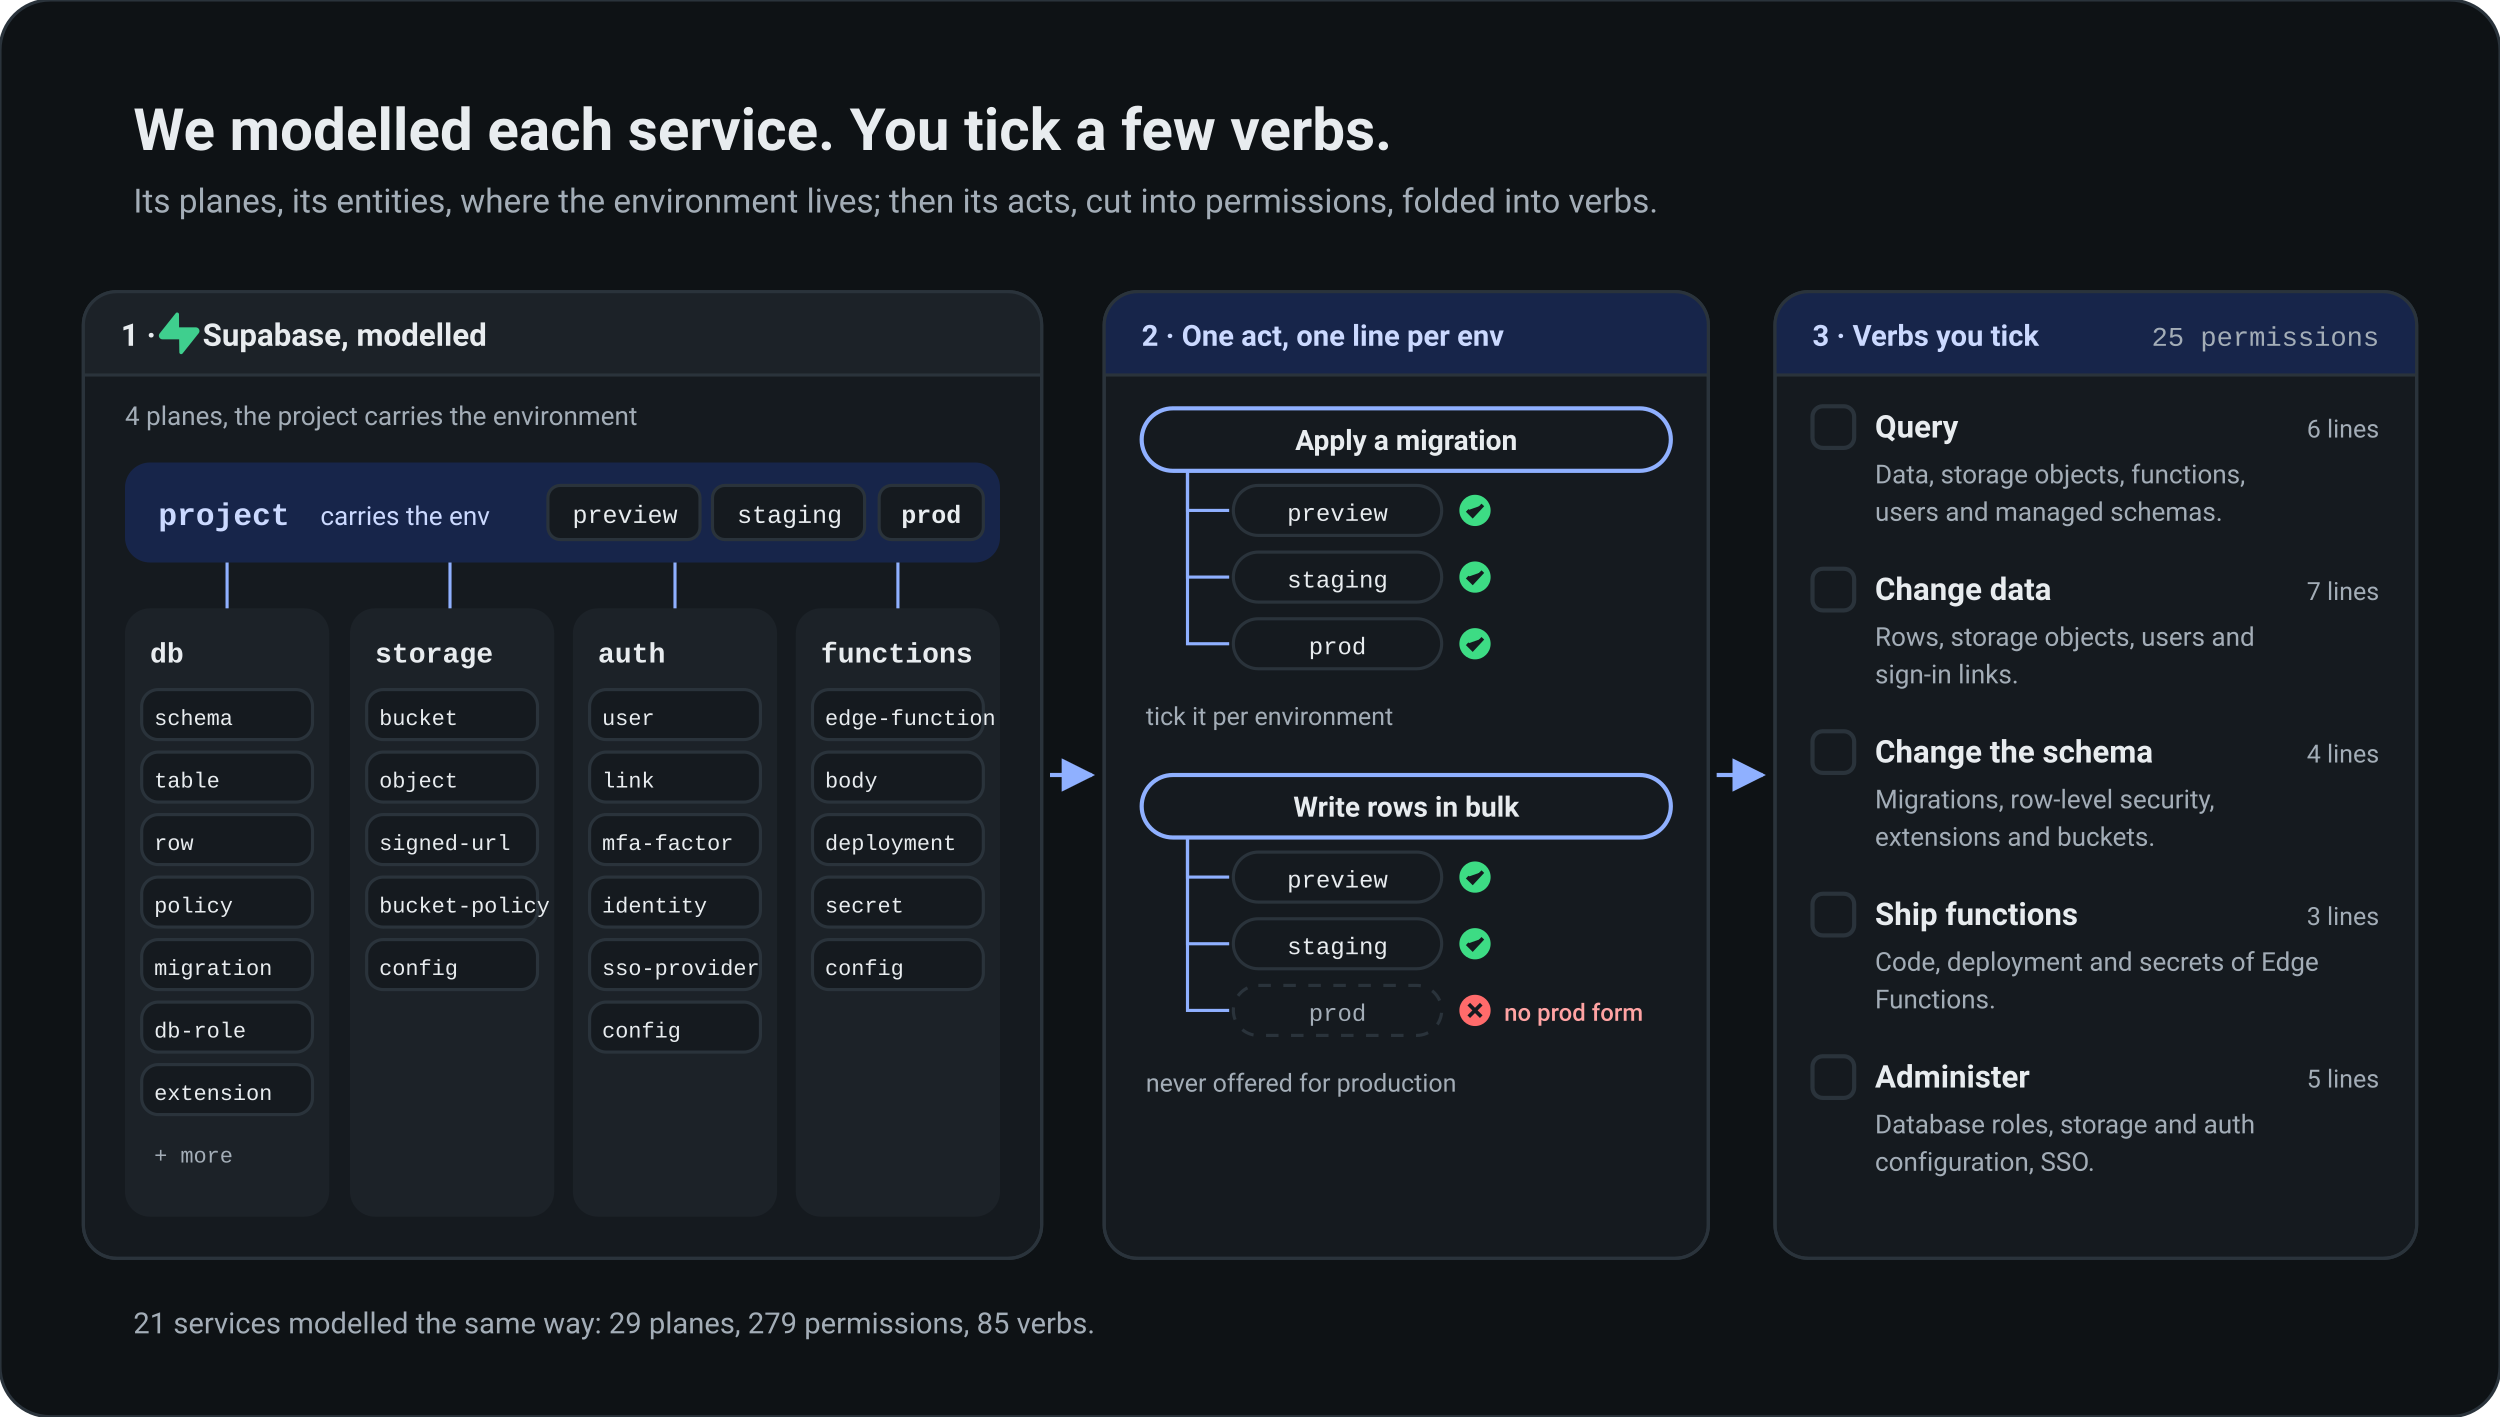
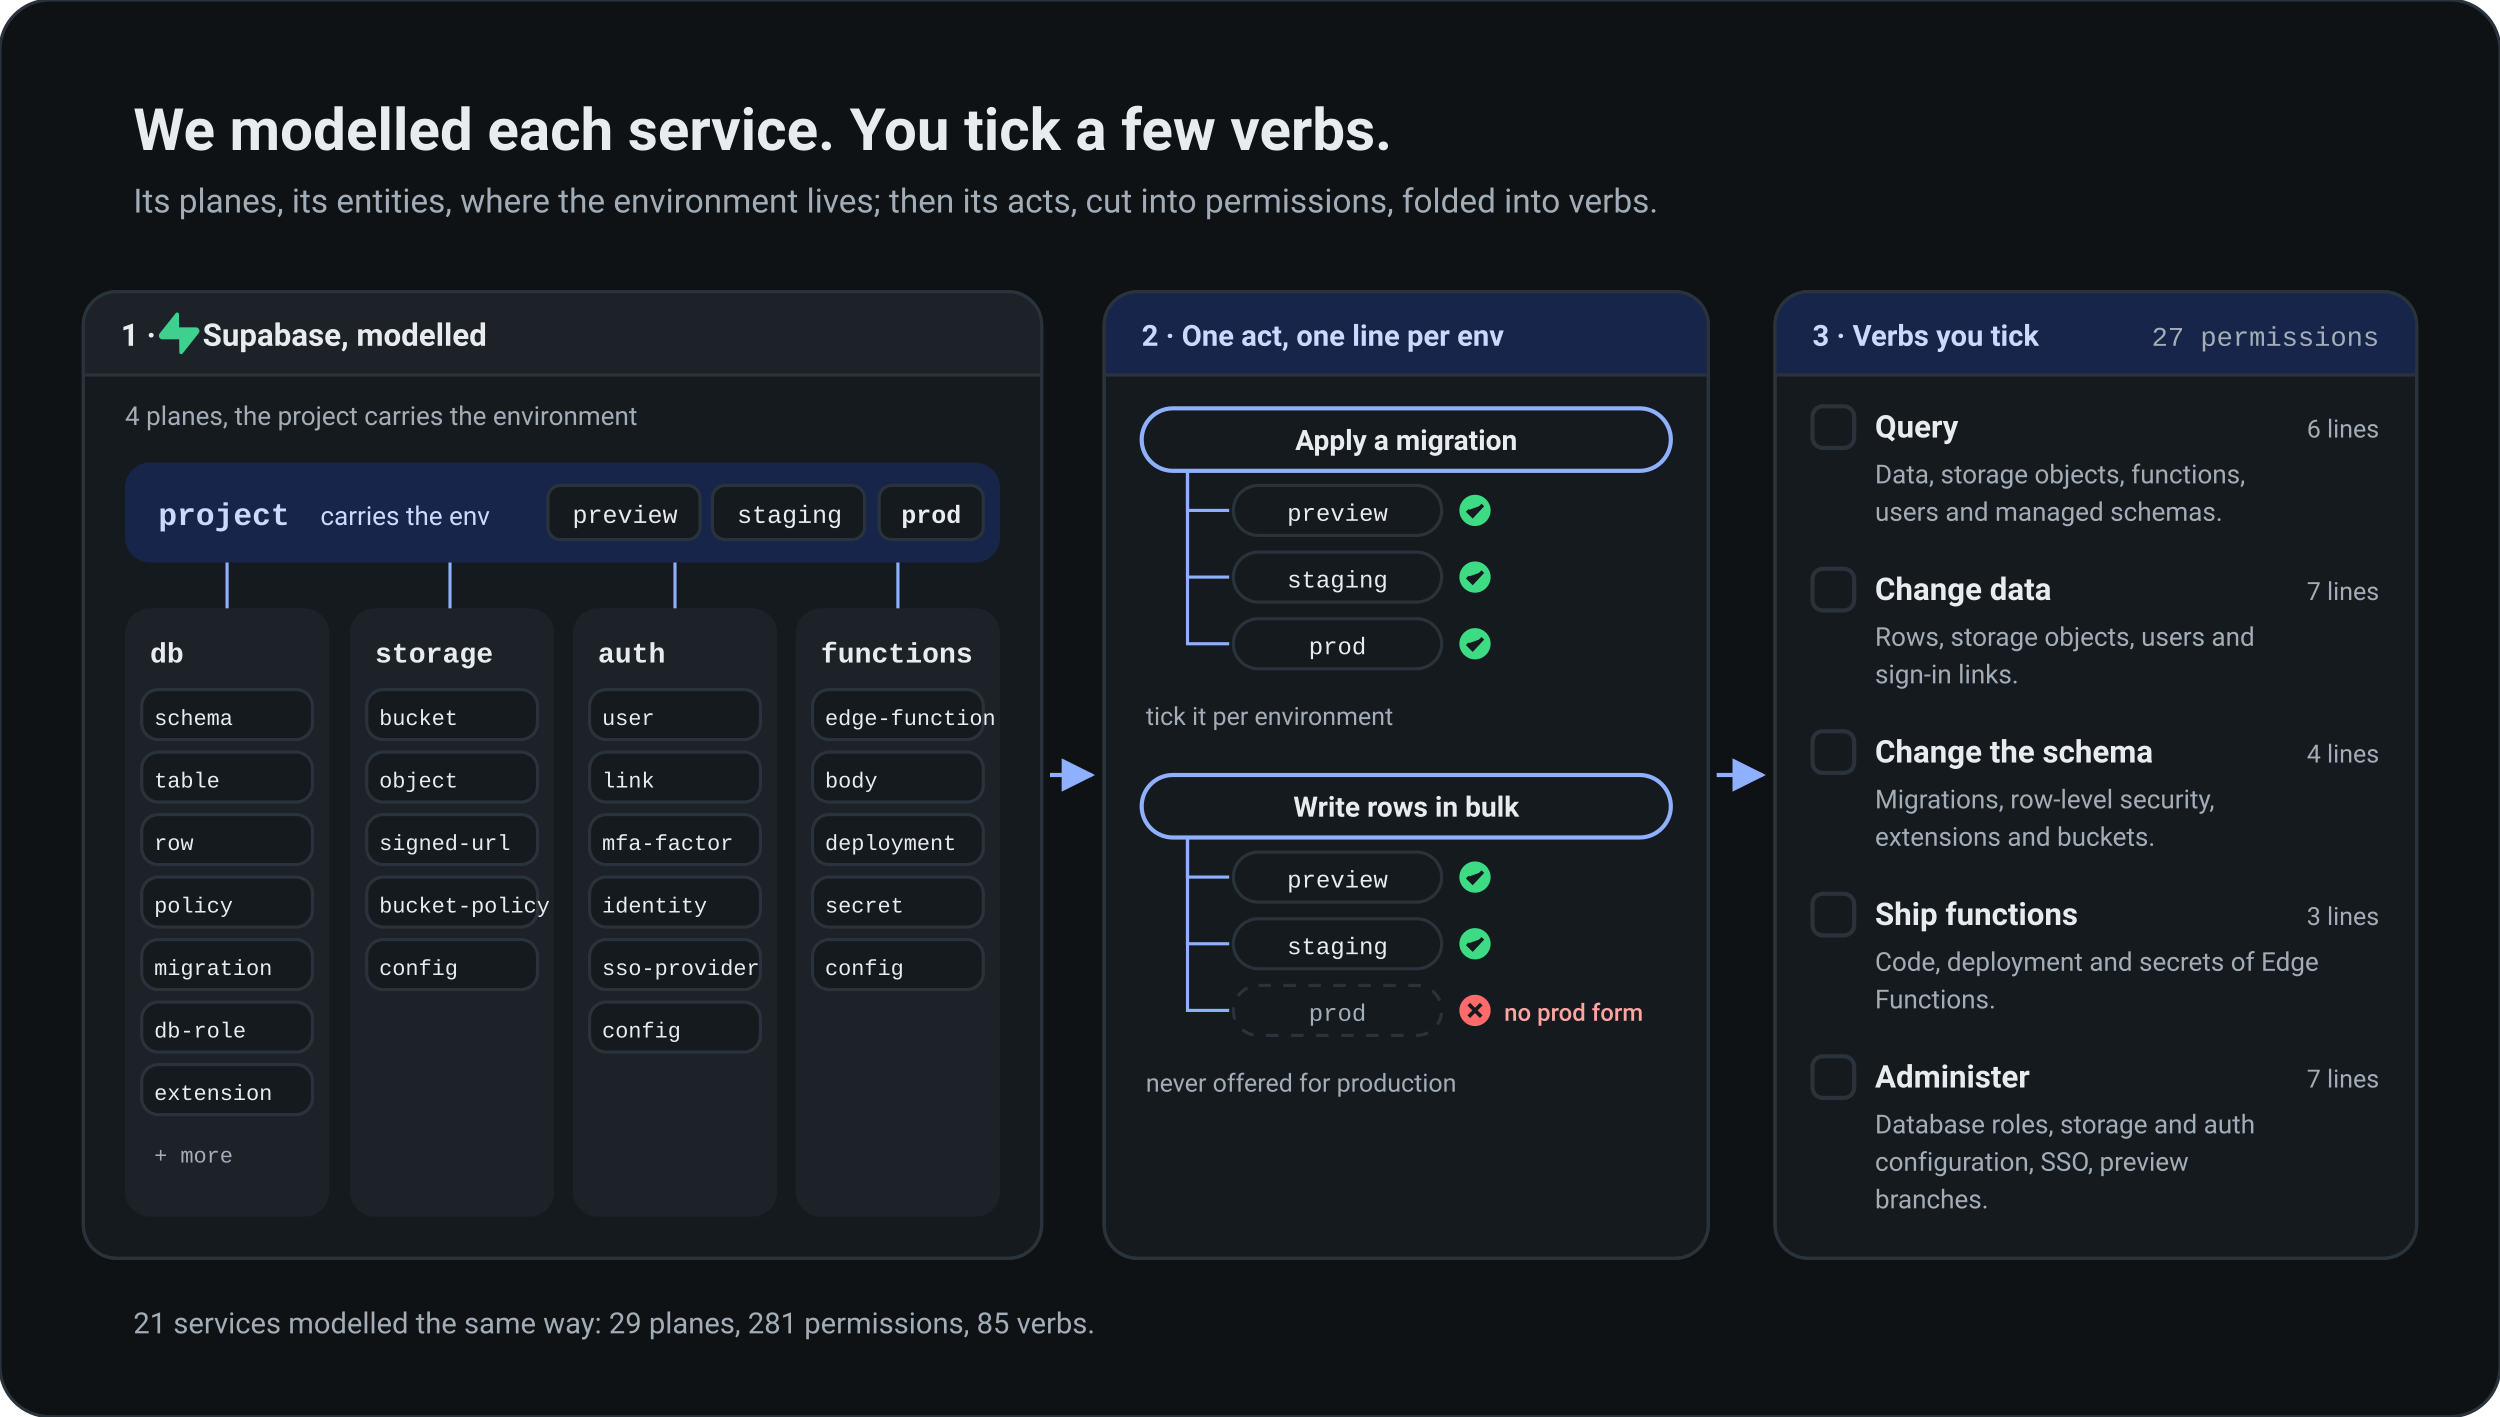
<svg xmlns="http://www.w3.org/2000/svg" viewBox="0 0 1200 680" width="1200" height="680" role="img" aria-labelledby="t d">
  <style>text{font-family:-apple-system, BlinkMacSystemFont, "Segoe UI", Roboto, Helvetica, Arial, sans-serif} .mono{font-family:ui-monospace, SFMono-Regular, Menlo, Consolas, "Liberation Mono", monospace} .b{font-weight:600} .sb{font-weight:500} .thin{stroke-width:1.5} .mid{stroke-width:2} .thick{stroke-width:2.5} .dash{stroke-dasharray:6 6} .nofill{fill:none} .bg{fill:#0E1215} .surface{fill:#151A1F} .ink{fill:#E8ECEF} .muted{fill:#A3ADB7} .line{stroke:#2A333B} .lineF{fill:#2A333B} .accent{fill:#8FB0FF} .accentS{stroke:#8FB0FF} .accentSoft{fill:#17254A} .accentInk{fill:#CBD9FF} .accentInkS{stroke:#CBD9FF} .vault{fill:#1C2228} .human{fill:#3CC9BD} .humanS{stroke:#3CC9BD} .humanSoft{fill:#0D302D} .humanInk{fill:#8EE6DC} .agent{fill:#A990F0} .agentS{stroke:#A990F0} .agentSoft{fill:#26203D} .agentInk{fill:#D6CBFA} .ok{fill:#3DDC84} .okS{stroke:#3DDC84} .okSoft{fill:#0D3320} .okInk{fill:#7EEAAA} .ask{fill:#8FB0FF} .askS{stroke:#8FB0FF} .askSoft{fill:#17254A} .askInk{fill:#CBD9FF} .stop{fill:#FF6B6B} .stopS{stroke:#FF6B6B} .stopSoft{fill:#3F1215} .stopInk{fill:#FFA3A3} .r1{fill:#A1E3B7} .r1Soft{fill:#173221} .r1B{stroke:#2C5A3B} .r2{fill:#C8D2DD} .r2Soft{fill:#282C30} .r2B{stroke:#41474E} .r3{fill:#EAC3E5} .r3Soft{fill:#342633} .r3B{stroke:#5A4058} .r4{fill:#FFBCEE} .r4Soft{fill:#48203C} .r4B{stroke:#74365F} .inkS{stroke:#E8ECEF} .mutedS{stroke:#A3ADB7} .term{fill:#0B0E11} .termInk{fill:#E6EAEE} .termMuted{fill:#8B96A1} .termOk{fill:#5CC48A} .termAsk{fill:#9DB7FF} .termStop{fill:#F08A76} .onAccent{fill:#0E1215} .onAccentS{stroke:#0E1215} svg{--s:#151A1F}</style>
  <defs>
    <marker id="m-muted" viewBox="0 0 10 10" refX="9" refY="5" markerWidth="8" markerHeight="8" orient="auto-start-reverse">
      <path d="M0 0L10 5L0 10z" class="muted" />
    </marker>
    <marker id="m-accent" viewBox="0 0 10 10" refX="9" refY="5" markerWidth="8" markerHeight="8" orient="auto-start-reverse">
      <path d="M0 0L10 5L0 10z" class="accent" />
    </marker>
    <marker id="m-ink" viewBox="0 0 10 10" refX="9" refY="5" markerWidth="8" markerHeight="8" orient="auto-start-reverse">
      <path d="M0 0L10 5L0 10z" class="ink" />
    </marker>
    <marker id="m-ask" viewBox="0 0 10 10" refX="9" refY="5" markerWidth="8" markerHeight="8" orient="auto-start-reverse">
      <path d="M0 0L10 5L0 10z" class="ask" />
    </marker>
    <marker id="m-stop" viewBox="0 0 10 10" refX="9" refY="5" markerWidth="8" markerHeight="8" orient="auto-start-reverse">
      <path d="M0 0L10 5L0 10z" class="stop" />
    </marker>
    <marker id="m-ok" viewBox="0 0 10 10" refX="9" refY="5" markerWidth="8" markerHeight="8" orient="auto-start-reverse">
      <path d="M0 0L10 5L0 10z" class="ok" />
    </marker>
    <marker id="m-agent" viewBox="0 0 10 10" refX="9" refY="5" markerWidth="8" markerHeight="8" orient="auto-start-reverse">
      <path d="M0 0L10 5L0 10z" class="agent" />
    </marker>
    <marker id="m-human" viewBox="0 0 10 10" refX="9" refY="5" markerWidth="8" markerHeight="8" orient="auto-start-reverse">
      <path d="M0 0L10 5L0 10z" class="human" />
    </marker>
  </defs>
  <rect x="0" y="0" width="1200" height="680" rx="24" class="bg line thin" />
  <text x="64" y="72" font-size="28" text-anchor="start" class="ink b" xml:space="preserve">We modelled each service. You tick a few verbs.</text>
  <text x="64" y="102" font-size="16" text-anchor="start" class="muted" xml:space="preserve">Its planes, its entities, where the environment lives; then its acts, cut into permissions, folded into verbs.</text>
  <rect x="40" y="140" width="460" height="464" rx="16" class="surface line thin" />
  <rect x="40" y="140" width="460" height="40" rx="16" class="vault" />
  <rect x="40" y="164" width="460" height="16" class="vault" />
  <line x1="40" y1="180" x2="500" y2="180" class="line thin" />
  <rect x="40" y="140" width="460" height="464" rx="16" class="nofill line thin" />
  <text x="58" y="166" font-size="15" text-anchor="start" class="ink b" xml:space="preserve">1 ·      Supabase, modelled</text>
  <g transform="translate(76 150) scale(0.8333)">
    <path d="M11.9 1.036c-.015-.986-1.26-1.41-1.874-.637L.764 12.05C-.33 13.427.65 15.455 2.409 15.455h9.579l.113 7.51c.014.985 1.259 1.408 1.873.636l9.262-11.653c1.093-1.375.113-3.403-1.645-3.403h-9.642z" fill="#3FCF8E" />
  </g>
  <text x="60" y="204" font-size="12.5" text-anchor="start" class="muted" xml:space="preserve">4 planes, the project carries the environment</text>
  <rect x="60" y="222" width="420" height="48" rx="12" class="accentSoft" />
  <text x="76" y="252" font-size="15" text-anchor="start" class="accentInk mono b" xml:space="preserve">project</text>
  <text x="153.8" y="252" font-size="12.5" text-anchor="start" class="accentInk" xml:space="preserve">carries the env</text>
  <rect x="422" y="233" width="50" height="26" rx="6" class="surface line thin" />
  <text x="447" y="251" font-size="12" text-anchor="middle" class="ink b mono" xml:space="preserve">prod</text>
  <rect x="342" y="233" width="73" height="26" rx="6" class="surface line thin" />
  <text x="379" y="251" font-size="12" text-anchor="middle" class="ink sb mono" xml:space="preserve">staging</text>
  <rect x="263" y="233" width="73" height="26" rx="6" class="surface line thin" />
  <text x="300" y="251" font-size="12" text-anchor="middle" class="ink sb mono" xml:space="preserve">preview</text>
  <rect x="60" y="292" width="98" height="292" rx="12" class="vault" />
  <line x1="109" y1="270" x2="109" y2="292" class="accentS thin" />
  <text x="72" y="318" font-size="13.5" text-anchor="start" class="ink mono b" xml:space="preserve">db</text>
  <rect x="68" y="331" width="82" height="24" rx="8" class="surface line thin" />
  <text x="74" y="348" font-size="10.5" text-anchor="start" class="ink mono" xml:space="preserve">schema</text>
  <rect x="68" y="361" width="82" height="24" rx="8" class="surface line thin" />
  <text x="74" y="378" font-size="10.5" text-anchor="start" class="ink mono" xml:space="preserve">table</text>
  <rect x="68" y="391" width="82" height="24" rx="8" class="surface line thin" />
  <text x="74" y="408" font-size="10.5" text-anchor="start" class="ink mono" xml:space="preserve">row</text>
  <rect x="68" y="421" width="82" height="24" rx="8" class="surface line thin" />
  <text x="74" y="438" font-size="10.5" text-anchor="start" class="ink mono" xml:space="preserve">policy</text>
  <rect x="68" y="451" width="82" height="24" rx="8" class="surface line thin" />
  <text x="74" y="468" font-size="10.5" text-anchor="start" class="ink mono" xml:space="preserve">migration</text>
  <rect x="68" y="481" width="82" height="24" rx="8" class="surface line thin" />
  <text x="74" y="498" font-size="10.5" text-anchor="start" class="ink mono" xml:space="preserve">db-role</text>
  <rect x="68" y="511" width="82" height="24" rx="8" class="surface line thin" />
  <text x="74" y="528" font-size="10.5" text-anchor="start" class="ink mono" xml:space="preserve">extension</text>
  <text x="74" y="558" font-size="10.5" text-anchor="start" class="muted mono" xml:space="preserve">+ more</text>
  <rect x="168" y="292" width="98" height="292" rx="12" class="vault" />
  <line x1="216" y1="270" x2="216" y2="292" class="accentS thin" />
  <text x="180" y="318" font-size="13.5" text-anchor="start" class="ink mono b" xml:space="preserve">storage</text>
  <rect x="176" y="331" width="82" height="24" rx="8" class="surface line thin" />
  <text x="182" y="348" font-size="10.5" text-anchor="start" class="ink mono" xml:space="preserve">bucket</text>
  <rect x="176" y="361" width="82" height="24" rx="8" class="surface line thin" />
  <text x="182" y="378" font-size="10.5" text-anchor="start" class="ink mono" xml:space="preserve">object</text>
  <rect x="176" y="391" width="82" height="24" rx="8" class="surface line thin" />
  <text x="182" y="408" font-size="10.5" text-anchor="start" class="ink mono" xml:space="preserve">signed-url</text>
  <rect x="176" y="421" width="82" height="24" rx="8" class="surface line thin" />
  <text x="182" y="438" font-size="10.5" text-anchor="start" class="ink mono" xml:space="preserve">bucket-policy</text>
  <rect x="176" y="451" width="82" height="24" rx="8" class="surface line thin" />
  <text x="182" y="468" font-size="10.5" text-anchor="start" class="ink mono" xml:space="preserve">config</text>
  <rect x="275" y="292" width="98" height="292" rx="12" class="vault" />
  <line x1="324" y1="270" x2="324" y2="292" class="accentS thin" />
  <text x="287" y="318" font-size="13.5" text-anchor="start" class="ink mono b" xml:space="preserve">auth</text>
  <rect x="283" y="331" width="82" height="24" rx="8" class="surface line thin" />
  <text x="289" y="348" font-size="10.5" text-anchor="start" class="ink mono" xml:space="preserve">user</text>
  <rect x="283" y="361" width="82" height="24" rx="8" class="surface line thin" />
  <text x="289" y="378" font-size="10.5" text-anchor="start" class="ink mono" xml:space="preserve">link</text>
  <rect x="283" y="391" width="82" height="24" rx="8" class="surface line thin" />
  <text x="289" y="408" font-size="10.5" text-anchor="start" class="ink mono" xml:space="preserve">mfa-factor</text>
  <rect x="283" y="421" width="82" height="24" rx="8" class="surface line thin" />
  <text x="289" y="438" font-size="10.5" text-anchor="start" class="ink mono" xml:space="preserve">identity</text>
  <rect x="283" y="451" width="82" height="24" rx="8" class="surface line thin" />
  <text x="289" y="468" font-size="10.5" text-anchor="start" class="ink mono" xml:space="preserve">sso-provider</text>
  <rect x="283" y="481" width="82" height="24" rx="8" class="surface line thin" />
  <text x="289" y="498" font-size="10.5" text-anchor="start" class="ink mono" xml:space="preserve">config</text>
  <rect x="382" y="292" width="98" height="292" rx="12" class="vault" />
  <line x1="431" y1="270" x2="431" y2="292" class="accentS thin" />
  <text x="394" y="318" font-size="13.5" text-anchor="start" class="ink mono b" xml:space="preserve">functions</text>
  <rect x="390" y="331" width="82" height="24" rx="8" class="surface line thin" />
  <text x="396" y="348" font-size="10.5" text-anchor="start" class="ink mono" xml:space="preserve">edge-function</text>
  <rect x="390" y="361" width="82" height="24" rx="8" class="surface line thin" />
  <text x="396" y="378" font-size="10.5" text-anchor="start" class="ink mono" xml:space="preserve">body</text>
  <rect x="390" y="391" width="82" height="24" rx="8" class="surface line thin" />
  <text x="396" y="408" font-size="10.5" text-anchor="start" class="ink mono" xml:space="preserve">deployment</text>
  <rect x="390" y="421" width="82" height="24" rx="8" class="surface line thin" />
  <text x="396" y="438" font-size="10.5" text-anchor="start" class="ink mono" xml:space="preserve">secret</text>
  <rect x="390" y="451" width="82" height="24" rx="8" class="surface line thin" />
  <text x="396" y="468" font-size="10.5" text-anchor="start" class="ink mono" xml:space="preserve">config</text>
  <path d="M504 372 L 524 372" class="nofill accentS mid" marker-end="url(#m-accent)" />
  <rect x="530" y="140" width="290" height="464" rx="16" class="surface line thin" />
  <rect x="530" y="140" width="290" height="40" rx="16" class="accentSoft" />
  <rect x="530" y="164" width="290" height="16" class="accentSoft" />
  <line x1="530" y1="180" x2="820" y2="180" class="line thin" />
  <rect x="530" y="140" width="290" height="464" rx="16" class="nofill line thin" />
  <text x="548" y="166" font-size="14" text-anchor="start" class="accentInk b" xml:space="preserve">2 · One act, one line per env</text>
  <rect x="548" y="196" width="254" height="30" rx="15" class="surface accentS mid" />
  <text x="675.0" y="216" font-size="13.5" text-anchor="middle" class="ink b" xml:space="preserve">Apply a migration</text>
  <path d="M570 226 V 245 H 590" class="nofill accentS thin" />
  <rect x="592" y="233" width="100" height="24" rx="12" class="surface line thin" />
  <text x="642" y="250" font-size="11.5" text-anchor="middle" class="ink sb mono" xml:space="preserve">preview</text>
  <g transform="translate(708 245) scale(0.75) translate(-708 -245)">
    <circle cx="708" cy="245" r="10" class="ok" />
    <path d="M703 245 l3.5 3.5 l6.5 -7" fill="none" class="surface" stroke-width="2.4" stroke="#151A1F" />
  </g>
  <path d="M570 226 V 277 H 590" class="nofill accentS thin" />
  <rect x="592" y="265" width="100" height="24" rx="12" class="surface line thin" />
  <text x="642" y="282" font-size="11.5" text-anchor="middle" class="ink sb mono" xml:space="preserve">staging</text>
  <g transform="translate(708 277) scale(0.75) translate(-708 -277)">
    <circle cx="708" cy="277" r="10" class="ok" />
    <path d="M703 277 l3.5 3.5 l6.5 -7" fill="none" class="surface" stroke-width="2.4" stroke="#151A1F" />
  </g>
  <path d="M570 226 V 309 H 590" class="nofill accentS thin" />
  <rect x="592" y="297" width="100" height="24" rx="12" class="surface line thin" />
  <text x="642" y="314" font-size="11.5" text-anchor="middle" class="ink sb mono" xml:space="preserve">prod</text>
  <g transform="translate(708 309) scale(0.75) translate(-708 -309)">
    <circle cx="708" cy="309" r="10" class="ok" />
    <path d="M703 309 l3.5 3.5 l6.5 -7" fill="none" class="surface" stroke-width="2.4" stroke="#151A1F" />
  </g>
  <text x="550" y="348" font-size="12" text-anchor="start" class="muted" xml:space="preserve">tick it per environment</text>
  <rect x="548" y="372" width="254" height="30" rx="15" class="surface accentS mid" />
  <text x="675.0" y="392" font-size="13.5" text-anchor="middle" class="ink b" xml:space="preserve">Write rows in bulk</text>
  <path d="M570 402 V 421 H 590" class="nofill accentS thin" />
  <rect x="592" y="409" width="100" height="24" rx="12" class="surface line thin" />
  <text x="642" y="426" font-size="11.5" text-anchor="middle" class="ink sb mono" xml:space="preserve">preview</text>
  <g transform="translate(708 421) scale(0.75) translate(-708 -421)">
    <circle cx="708" cy="421" r="10" class="ok" />
    <path d="M703 421 l3.5 3.5 l6.5 -7" fill="none" class="surface" stroke-width="2.4" stroke="#151A1F" />
  </g>
  <path d="M570 402 V 453 H 590" class="nofill accentS thin" />
  <rect x="592" y="441" width="100" height="24" rx="12" class="surface line thin" />
  <text x="642" y="458" font-size="11.5" text-anchor="middle" class="ink sb mono" xml:space="preserve">staging</text>
  <g transform="translate(708 453) scale(0.75) translate(-708 -453)">
    <circle cx="708" cy="453" r="10" class="ok" />
    <path d="M703 453 l3.5 3.5 l6.5 -7" fill="none" class="surface" stroke-width="2.4" stroke="#151A1F" />
  </g>
  <path d="M570 402 V 485 H 590" class="nofill accentS thin" />
  <rect x="592" y="473" width="100" height="24" rx="12" class="surface line thin dash" />
  <text x="642" y="490" font-size="11.5" text-anchor="middle" class="muted sb mono" xml:space="preserve">prod</text>
  <g transform="translate(708 485) scale(0.75) translate(-708 -485)">
    <circle cx="708" cy="485" r="10" class="stop" />
    <path d="M704 481 l8 8 M712 481 l-8 8" fill="none" stroke-width="2.4" stroke="#151A1F" />
  </g>
  <text x="722" y="490" font-size="11.5" text-anchor="start" class="stopInk sb" xml:space="preserve">no prod form</text>
  <text x="550" y="524" font-size="12" text-anchor="start" class="muted" xml:space="preserve">never offered for production</text>
  <path d="M824 372 L 846 372" class="nofill accentS mid" marker-end="url(#m-accent)" />
  <rect x="852" y="140" width="308" height="464" rx="16" class="surface line thin" />
  <rect x="852" y="140" width="308" height="40" rx="16" class="accentSoft" />
  <rect x="852" y="164" width="308" height="16" class="accentSoft" />
  <line x1="852" y1="180" x2="1160" y2="180" class="line thin" />
  <rect x="852" y="140" width="308" height="464" rx="16" class="nofill line thin" />
  <text x="870" y="166" font-size="14" text-anchor="start" class="accentInk b" xml:space="preserve">3 · Verbs you tick</text>
-   <text x="1142" y="166" font-size="13" text-anchor="end" class="muted mono" xml:space="preserve">25 permissions</text>
+   <text x="1142" y="166" font-size="13" text-anchor="end" class="muted mono" xml:space="preserve">27 permissions</text>
  <rect x="870" y="195" width="20" height="20" rx="5" class="surface line mid" />
  <text x="900" y="210" font-size="15" text-anchor="start" class="ink b" xml:space="preserve">Query</text>
  <text x="1142" y="210" font-size="12" text-anchor="end" class="muted" xml:space="preserve">6 lines</text>
  <text x="900" y="232" font-size="12.5" text-anchor="start" class="muted" xml:space="preserve">Data, storage objects, functions,</text>
  <text x="900" y="250" font-size="12.5" text-anchor="start" class="muted" xml:space="preserve">users and managed schemas.</text>
  <rect x="870" y="273" width="20" height="20" rx="5" class="surface line mid" />
  <text x="900" y="288" font-size="15" text-anchor="start" class="ink b" xml:space="preserve">Change data</text>
  <text x="1142" y="288" font-size="12" text-anchor="end" class="muted" xml:space="preserve">7 lines</text>
  <text x="900" y="310" font-size="12.5" text-anchor="start" class="muted" xml:space="preserve">Rows, storage objects, users and</text>
  <text x="900" y="328" font-size="12.5" text-anchor="start" class="muted" xml:space="preserve">sign-in links.</text>
  <rect x="870" y="351" width="20" height="20" rx="5" class="surface line mid" />
  <text x="900" y="366" font-size="15" text-anchor="start" class="ink b" xml:space="preserve">Change the schema</text>
  <text x="1142" y="366" font-size="12" text-anchor="end" class="muted" xml:space="preserve">4 lines</text>
  <text x="900" y="388" font-size="12.5" text-anchor="start" class="muted" xml:space="preserve">Migrations, row-level security,</text>
  <text x="900" y="406" font-size="12.5" text-anchor="start" class="muted" xml:space="preserve">extensions and buckets.</text>
  <rect x="870" y="429" width="20" height="20" rx="5" class="surface line mid" />
  <text x="900" y="444" font-size="15" text-anchor="start" class="ink b" xml:space="preserve">Ship functions</text>
  <text x="1142" y="444" font-size="12" text-anchor="end" class="muted" xml:space="preserve">3 lines</text>
  <text x="900" y="466" font-size="12.5" text-anchor="start" class="muted" xml:space="preserve">Code, deployment and secrets of Edge</text>
  <text x="900" y="484" font-size="12.5" text-anchor="start" class="muted" xml:space="preserve">Functions.</text>
  <rect x="870" y="507" width="20" height="20" rx="5" class="surface line mid" />
  <text x="900" y="522" font-size="15" text-anchor="start" class="ink b" xml:space="preserve">Administer</text>
-   <text x="1142" y="522" font-size="12" text-anchor="end" class="muted" xml:space="preserve">5 lines</text>
+   <text x="1142" y="522" font-size="12" text-anchor="end" class="muted" xml:space="preserve">7 lines</text>
  <text x="900" y="544" font-size="12.5" text-anchor="start" class="muted" xml:space="preserve">Database roles, storage and auth</text>
-   <text x="900" y="562" font-size="12.5" text-anchor="start" class="muted" xml:space="preserve">configuration, SSO.</text>
-   <text x="64" y="640" font-size="14" text-anchor="start" class="muted" xml:space="preserve">21 services modelled the same way: 29 planes, 279 permissions, 85 verbs.</text>
+   <text x="900" y="562" font-size="12.5" text-anchor="start" class="muted" xml:space="preserve">configuration, SSO, preview</text>
+   <text x="900" y="580" font-size="12.5" text-anchor="start" class="muted" xml:space="preserve">branches.</text>
+   <text x="64" y="640" font-size="14" text-anchor="start" class="muted" xml:space="preserve">21 services modelled the same way: 29 planes, 281 permissions, 85 verbs.</text>
</svg>
